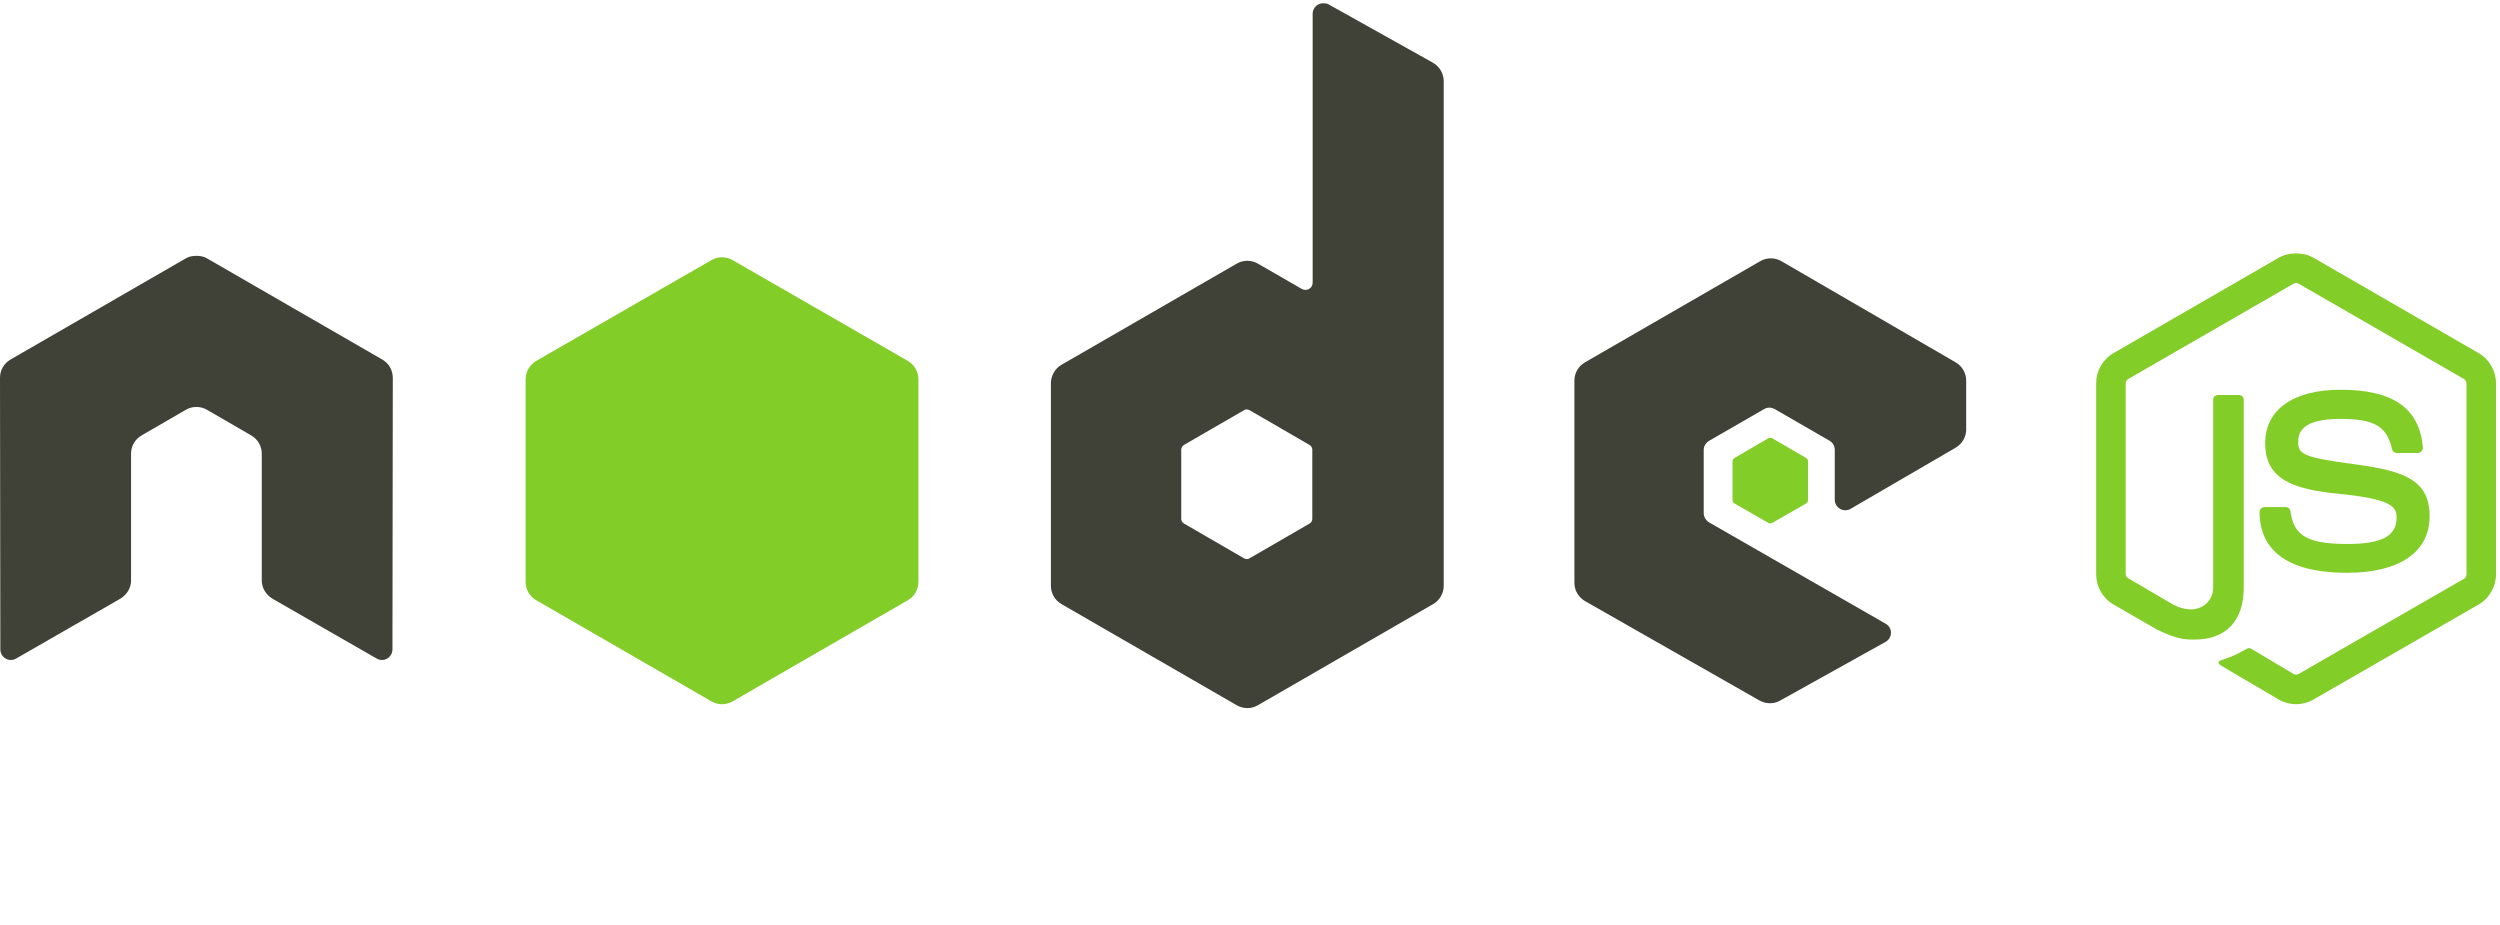
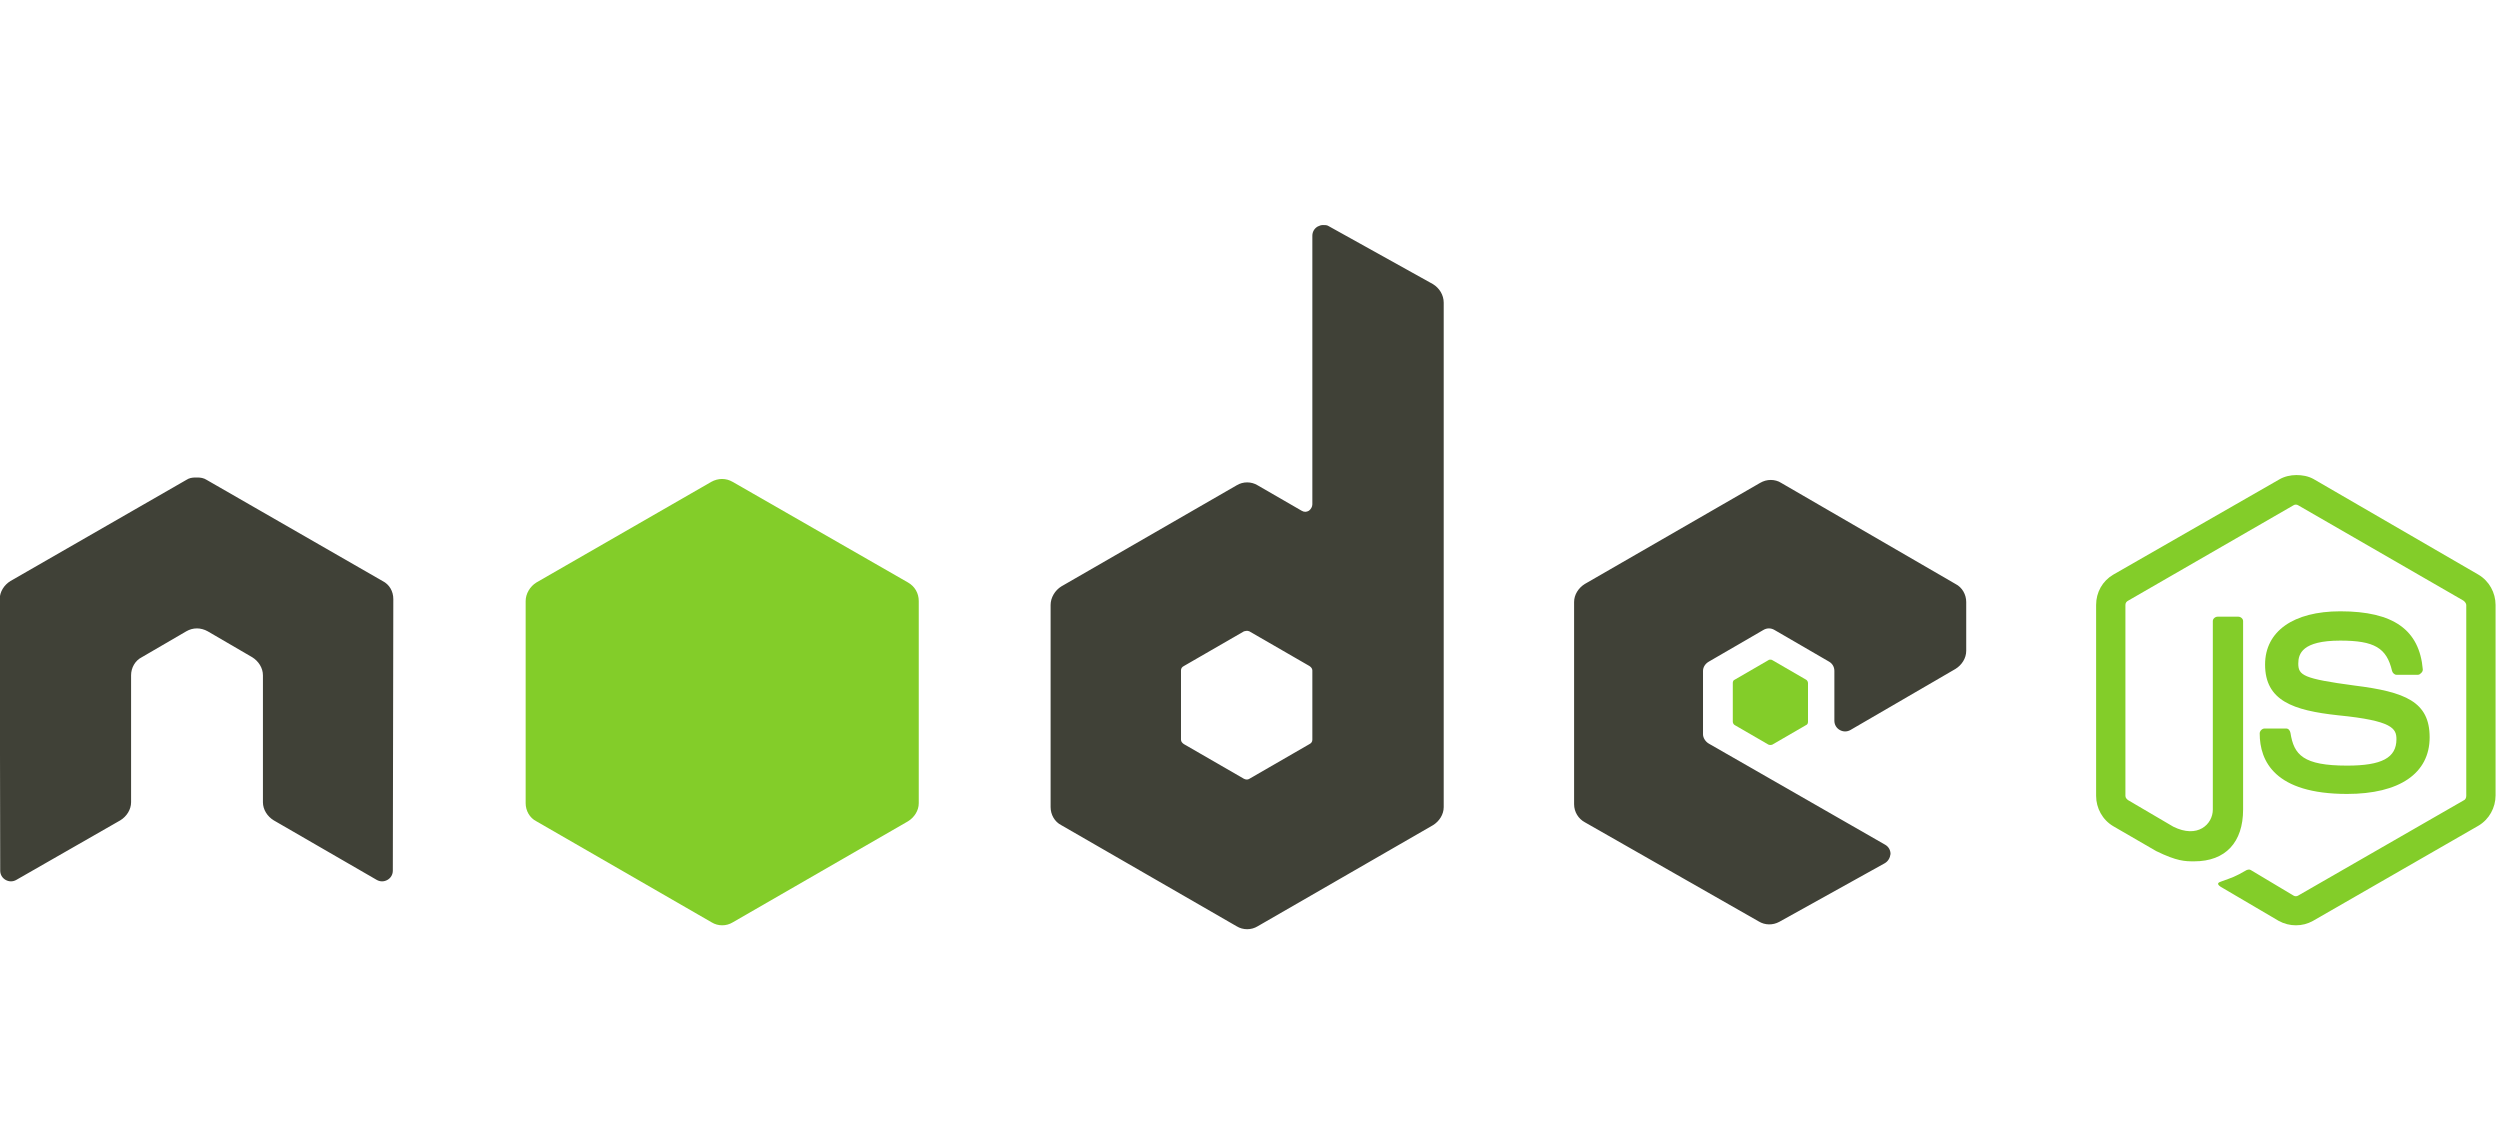
- <svg xmlns="http://www.w3.org/2000/svg" width="173" height="64" viewBox="0 0 173 64" version="1.1" preserveAspectRatio="xMidYMid" id="svg3028">
-   <defs id="defs3048" />
+ <svg xmlns="http://www.w3.org/2000/svg" version="1.1" id="svg3028" x="0px" y="0px" viewBox="0 0 173 79.3" style="enable-background:new 0 0 173 79.3;" xml:space="preserve">
+   <style type="text/css">
+ 	.st0{fill:#83CD29;}
+ 	.st1{fill:#404137;}
+ </style>
  <g id="g3030" transform="matrix(0.3379231,0,0,0.3379231,-0.2895893,0.09584632)">
-     <g transform="translate(430,51)" id="g3032" style="fill:#83cd29">
-       <path d="m 41.051,0.611 c -1.245,0 -2.455,0.257 -3.526,0.863 L 3.637,21.045 C 1.444,22.308 0.111,24.694 0.111,27.233 l 0,39.069 c 0,2.537 1.333,4.921 3.526,6.187 l 8.85,5.109 c 4.3,2.119 5.886,2.086 7.843,2.086 6.366,0 10.001,-3.863 10.001,-10.577 l 0,-38.565 c 0,-0.545 -0.472,-0.935 -1.007,-0.935 l -4.245,0 c -0.544,0 -1.007,0.39 -1.007,0.935 l 0,38.565 c 0,2.976 -3.1,5.969 -8.13,3.454 L 6.731,67.165 C 6.405,66.988 6.155,66.675 6.155,66.302 l 0,-39.069 c 0,-0.371 0.248,-0.748 0.576,-0.935 L 40.547,6.799 c 0.317,-0.182 0.694,-0.182 1.007,0 L 75.371,26.297 c 0.322,0.193 0.576,0.553 0.576,0.935 l 0,39.069 c 0,0.373 -0.187,0.755 -0.504,0.935 L 41.554,86.735 c -0.291,0.173 -0.691,0.173 -1.007,0 l -8.706,-5.18 c -0.259,-0.152 -0.613,-0.14 -0.863,0 -2.403,1.362 -2.855,1.521 -5.108,2.302 -0.555,0.193 -1.399,0.494 0.288,1.439 l 11.368,6.691 c 1.082,0.626 2.288,0.935 3.526,0.935 1.255,0 2.443,-0.309 3.526,-0.935 L 78.465,72.489 c 2.193,-1.276 3.526,-3.65 3.526,-6.187 l 0,-39.069 c 0,-2.538 -1.333,-4.92 -3.526,-6.188 L 44.576,1.474 C 43.514,0.868 42.295,0.611 41.051,0.611 l 0,0 0,0 z" id="path3034" />
-       <path d="m 50.116,28.528 c -9.65,0 -15.397,4.107 -15.397,10.936 0,7.409 5.704,9.444 14.966,10.361 11.08,1.085 11.944,2.712 11.944,4.893 0,3.783 -3.016,5.396 -10.145,5.396 -8.956,0 -10.925,-2.236 -11.584,-6.691 -0.078,-0.478 -0.446,-0.863 -0.935,-0.863 l -4.389,0 c -0.541,0 -1.007,0.465 -1.007,1.007 0,5.703 3.102,12.447 17.916,12.447 10.723,0 16.908,-4.209 16.908,-11.584 0,-7.311 -4.996,-9.273 -15.397,-10.649 -10.51,-1.391 -11.512,-2.071 -11.512,-4.533 0,-2.032 0.849,-4.749 8.634,-4.749 6.953,0 9.523,1.5 10.577,6.188 0.092,0.441 0.481,0.791 0.935,0.791 l 4.389,0 c 0.271,0 0.532,-0.166 0.72,-0.36 0.184,-0.207 0.314,-0.441 0.288,-0.719 C 66.346,32.326 60.961,28.528 50.116,28.528 l 0,0 0,0 z" id="path3036" />
+     <g id="g3032" transform="translate(430,51)">
+       <path id="path3034" class="st0" d="M41.1,46c-1.2,0-2.5,0.3-3.5,0.9L3.6,66.4    c-2.2,1.3-3.5,3.6-3.5,6.2v39.1c0,2.5,1.3,4.9,3.5,6.2l8.8,5.1c4.3,2.1,5.9,2.1,7.8,2.1c6.4,0,10-3.9,10-10.6V75.9    c0-0.5-0.5-0.9-1-0.9h-4.2c-0.5,0-1,0.4-1,0.9v38.6c0,3-3.1,6-8.1,3.5l-9.2-5.4c-0.3-0.2-0.6-0.5-0.6-0.9V72.6    c0-0.4,0.2-0.7,0.6-0.9l33.8-19.5c0.3-0.2,0.7-0.2,1,0l33.8,19.5c0.3,0.2,0.6,0.6,0.6,0.9v39.1c0,0.4-0.2,0.8-0.5,0.9l-33.9,19.5    c-0.3,0.2-0.7,0.2-1,0l-8.7-5.2c-0.3-0.2-0.6-0.1-0.9,0c-2.4,1.4-2.9,1.5-5.1,2.3c-0.6,0.2-1.4,0.5,0.3,1.4l11.4,6.7    c1.1,0.6,2.3,0.9,3.5,0.9c1.3,0,2.4-0.3,3.5-0.9l33.9-19.5c2.2-1.3,3.5-3.7,3.5-6.2V72.6c0-2.5-1.3-4.9-3.5-6.2L44.6,46.8    C43.5,46.2,42.3,46,41.1,46L41.1,46L41.1,46z" />
+       <path id="path3036" class="st0" d="M50.1,73.9c-9.6,0-15.4,4.1-15.4,10.9c0,7.4,5.7,9.4,15,10.4    c11.1,1.1,11.9,2.7,11.9,4.9c0,3.8-3,5.4-10.1,5.4c-9,0-10.9-2.2-11.6-6.7c-0.1-0.5-0.4-0.9-0.9-0.9h-4.4c-0.5,0-1,0.5-1,1    c0,5.7,3.1,12.4,17.9,12.4c10.7,0,16.9-4.2,16.9-11.6c0-7.3-5-9.3-15.4-10.6c-10.5-1.4-11.5-2.1-11.5-4.5c0-2,0.8-4.7,8.6-4.7    c7,0,9.5,1.5,10.6,6.2c0.1,0.4,0.5,0.8,0.9,0.8H66c0.3,0,0.5-0.2,0.7-0.4c0.2-0.2,0.3-0.4,0.3-0.7C66.3,77.7,61,73.9,50.1,73.9    L50.1,73.9L50.1,73.9z" />
    </g>
    <g id="g3038">
-       <path d="m 271.821,0.383 c -0.372,0.005 -0.748,0.093 -1.079,0.288 -0.662,0.389 -1.079,1.103 -1.079,1.871 l 0,55.042 c 0,0.541 -0.252,1.024 -0.719,1.295 -0.469,0.272 -1.041,0.272 -1.511,0 l -8.994,-5.18 c -1.34,-0.773 -2.977,-0.772 -4.317,0 l -35.903,20.722 c -1.342,0.774 -2.159,2.264 -2.159,3.813 l 0,41.443 c 0,1.548 0.817,2.966 2.159,3.741 l 35.903,20.722 c 1.342,0.775 2.975,0.775 4.317,0 l 35.903,-20.722 c 1.341,-0.776 2.159,-2.193 2.159,-3.741 l 0,-103.32 c 0,-1.572 -0.858,-3.047 -2.23,-3.813 L 272.9,0.598 c -0.336,-0.187 -0.708,-0.22 -1.079,-0.216 l 0,-1.18e-4 0,0 z M 40.861,52.115 c -0.685,0.028 -1.328,0.147 -1.943,0.504 L 3.015,73.34 C 1.678,74.113 0.857,75.522 0.857,77.081 l 0.072,55.617 c 0,0.774 0.399,1.492 1.079,1.871 0.667,0.399 1.494,0.399 2.158,0 L 25.464,122.338 c 1.349,-0.801 2.23,-2.196 2.23,-3.741 l 0,-25.974 c 0,-1.549 0.815,-2.971 2.159,-3.741 l 9.066,-5.252 c 0.677,-0.391 1.403,-0.576 2.158,-0.576 0.74,0 1.501,0.184 2.159,0.576 l 9.066,5.252 c 1.343,0.77 2.158,2.192 2.158,3.741 l 0,25.974 c 0,1.546 0.89,2.949 2.23,3.741 l 21.297,12.232 c 0.669,0.399 1.495,0.399 2.158,0 0.661,-0.379 1.079,-1.097 1.079,-1.871 l 0.072,-55.617 c 0,-1.559 -0.812,-2.968 -2.158,-3.741 L 43.235,52.618 c -0.607,-0.356 -1.253,-0.476 -1.943,-0.504 l -0.432,0 2.36e-4,0 0,0 z m 322.624,0.504 c -0.75,-9.08e-4 -1.485,0.189 -2.159,0.576 l -35.903,20.722 c -1.341,0.775 -2.159,2.192 -2.159,3.741 l 0,41.443 c 0,1.558 0.878,2.971 2.23,3.741 l 35.615,20.29 c 1.315,0.751 2.921,0.807 4.245,0.071 l 21.585,-12.016 c 0.685,-0.38 1.148,-1.089 1.151,-1.871 0.005,-0.781 -0.403,-1.482 -1.079,-1.871 L 350.894,106.724 c -0.676,-0.386 -1.151,-1.167 -1.151,-1.943 l 0,-12.951 c 0,-0.774 0.481,-1.484 1.151,-1.87 l 11.224,-6.476 c 0.668,-0.386 1.488,-0.386 2.159,0 l 11.224,6.476 c 0.671,0.387 1.079,1.096 1.079,1.87 l 0,10.217 c 0,0.775 0.409,1.484 1.079,1.87 0.673,0.388 1.488,0.389 2.159,0 l 21.513,-12.519 c 1.335,-0.776 2.159,-2.197 2.159,-3.741 l 0,-10.001 c 0,-1.545 -0.82,-2.966 -2.159,-3.741 L 365.644,53.193 c -0.672,-0.39 -1.408,-0.575 -2.159,-0.576 l 0,7.27e-4 0,0 z M 256.136,83.557 c 0.187,0 0.408,0.046 0.576,0.143 l 12.303,7.123 c 0.334,0.193 0.576,0.55 0.576,0.935 l 0,14.246 c 0,0.387 -0.239,0.743 -0.576,0.935 l -12.303,7.123 c -0.335,0.191 -0.744,0.191 -1.079,0 l -12.303,-7.123 c -0.335,-0.193 -0.576,-0.549 -0.576,-0.935 l 0,-14.246 c 0,-0.386 0.242,-0.741 0.576,-0.935 l 12.303,-7.122 c 0.168,-0.097 0.316,-0.143 0.504,-0.143 l 0,-0.001 0,0 z" id="path3040" style="fill:#404137" />
-       <path d="m 148.714,52.402 c -0.748,0 -1.488,0.189 -2.159,0.576 l -35.903,20.65 c -1.342,0.774 -2.159,2.265 -2.159,3.813 l 0,41.443 c 0,1.55 0.817,2.966 2.159,3.741 l 35.903,20.722 c 1.342,0.775 2.975,0.775 4.317,0 l 35.903,-20.722 c 1.34,-0.775 2.159,-2.192 2.159,-3.741 l 0,-41.443 c 0,-1.55 -0.816,-3.04 -2.159,-3.813 L 150.873,52.978 c -0.67,-0.387 -1.41,-0.576 -2.159,-0.576 l 0,0 0,0 z" id="path3042" style="fill:#83cd29" />
-       <path d="m 363.413,89.385 c -0.143,0 -0.302,0 -0.432,0.071 l -6.907,4.029 c -0.259,0.147 -0.432,0.422 -0.432,0.719 l 0,7.915 c 0,0.298 0.173,0.571 0.432,0.72 l 6.907,3.957 c 0.259,0.15 0.535,0.15 0.791,0 l 6.907,-3.957 c 0.256,-0.147 0.432,-0.422 0.432,-0.72 l 0,-7.915 c 0,-0.298 -0.175,-0.571 -0.432,-0.719 l -6.907,-4.029 c -0.128,-0.076 -0.216,-0.071 -0.36,-0.071 l 0,0 0,0 z" id="path3044" style="fill:#83cd29" />
+       <path id="path3040" class="st1" d="M271.8,45.8c-0.4,0-0.7,0.1-1.1,0.3    c-0.7,0.4-1.1,1.1-1.1,1.9v55c0,0.5-0.3,1-0.7,1.3c-0.5,0.3-1,0.3-1.5,0l-9-5.2c-1.3-0.8-3-0.8-4.3,0l-35.9,20.7    c-1.3,0.8-2.2,2.3-2.2,3.8v41.4c0,1.5,0.8,3,2.2,3.7l35.9,20.7c1.3,0.8,3,0.8,4.3,0l35.9-20.7c1.3-0.8,2.2-2.2,2.2-3.7V61.7    c0-1.6-0.9-3-2.2-3.8L272.9,46C272.6,45.8,272.2,45.8,271.8,45.8L271.8,45.8L271.8,45.8L271.8,45.8z M40.9,97.5    c-0.7,0-1.3,0.1-1.9,0.5L3,118.7c-1.3,0.8-2.2,2.2-2.2,3.7l0.1,55.6c0,0.8,0.4,1.5,1.1,1.9c0.7,0.4,1.5,0.4,2.2,0l21.3-12.2    c1.3-0.8,2.2-2.2,2.2-3.7v-26c0-1.5,0.8-3,2.2-3.7l9.1-5.3c0.7-0.4,1.4-0.6,2.2-0.6c0.7,0,1.5,0.2,2.2,0.6l9.1,5.3    c1.3,0.8,2.2,2.2,2.2,3.7v26c0,1.5,0.9,2.9,2.2,3.7L78,179.9c0.7,0.4,1.5,0.4,2.2,0c0.7-0.4,1.1-1.1,1.1-1.9l0.1-55.6    c0-1.6-0.8-3-2.2-3.7L43.2,98c-0.6-0.4-1.3-0.5-1.9-0.5L40.9,97.5L40.9,97.5C40.9,97.5,40.9,97.5,40.9,97.5z M363.5,98    c-0.8,0-1.5,0.2-2.2,0.6l-35.9,20.7c-1.3,0.8-2.2,2.2-2.2,3.7v41.4c0,1.6,0.9,3,2.2,3.7l35.6,20.3c1.3,0.8,2.9,0.8,4.2,0.1    l21.6-12c0.7-0.4,1.1-1.1,1.2-1.9c0-0.8-0.4-1.5-1.1-1.9l-36.1-20.7c-0.7-0.4-1.2-1.2-1.2-1.9v-13c0-0.8,0.5-1.5,1.2-1.9l11.2-6.5    c0.7-0.4,1.5-0.4,2.2,0l11.2,6.5c0.7,0.4,1.1,1.1,1.1,1.9v10.2c0,0.8,0.4,1.5,1.1,1.9c0.7,0.4,1.5,0.4,2.2,0l21.5-12.5    c1.3-0.8,2.2-2.2,2.2-3.7v-10c0-1.5-0.8-3-2.2-3.7l-35.7-20.7C365,98.2,364.2,98,363.5,98L363.5,98L363.5,98z M256.1,128.9    c0.2,0,0.4,0,0.6,0.1l12.3,7.1c0.3,0.2,0.6,0.5,0.6,0.9v14.2c0,0.4-0.2,0.7-0.6,0.9l-12.3,7.1c-0.3,0.2-0.7,0.2-1.1,0l-12.3-7.1    c-0.3-0.2-0.6-0.5-0.6-0.9v-14.2c0-0.4,0.2-0.7,0.6-0.9l12.3-7.1C255.8,129,255.9,128.9,256.1,128.9L256.1,128.9L256.1,128.9    L256.1,128.9z" />
+       <path id="path3042" class="st0" d="M148.7,97.8c-0.7,0-1.5,0.2-2.2,0.6L110.7,119    c-1.3,0.8-2.2,2.3-2.2,3.8v41.4c0,1.5,0.8,3,2.2,3.7l35.9,20.7c1.3,0.8,3,0.8,4.3,0l35.9-20.7c1.3-0.8,2.2-2.2,2.2-3.7v-41.4    c0-1.6-0.8-3-2.2-3.8l-35.9-20.6C150.2,98,149.5,97.8,148.7,97.8L148.7,97.8L148.7,97.8z" />
+       <path id="path3044" class="st0" d="M363.4,134.8c-0.1,0-0.3,0-0.4,0.1l-6.9,4    c-0.3,0.1-0.4,0.4-0.4,0.7v7.9c0,0.3,0.2,0.6,0.4,0.7l6.9,4c0.3,0.1,0.5,0.1,0.8,0l6.9-4c0.3-0.1,0.4-0.4,0.4-0.7v-7.9    c0-0.3-0.2-0.6-0.4-0.7l-6.9-4C363.6,134.8,363.6,134.8,363.4,134.8L363.4,134.8L363.4,134.8z" />
    </g>
  </g>
</svg>
